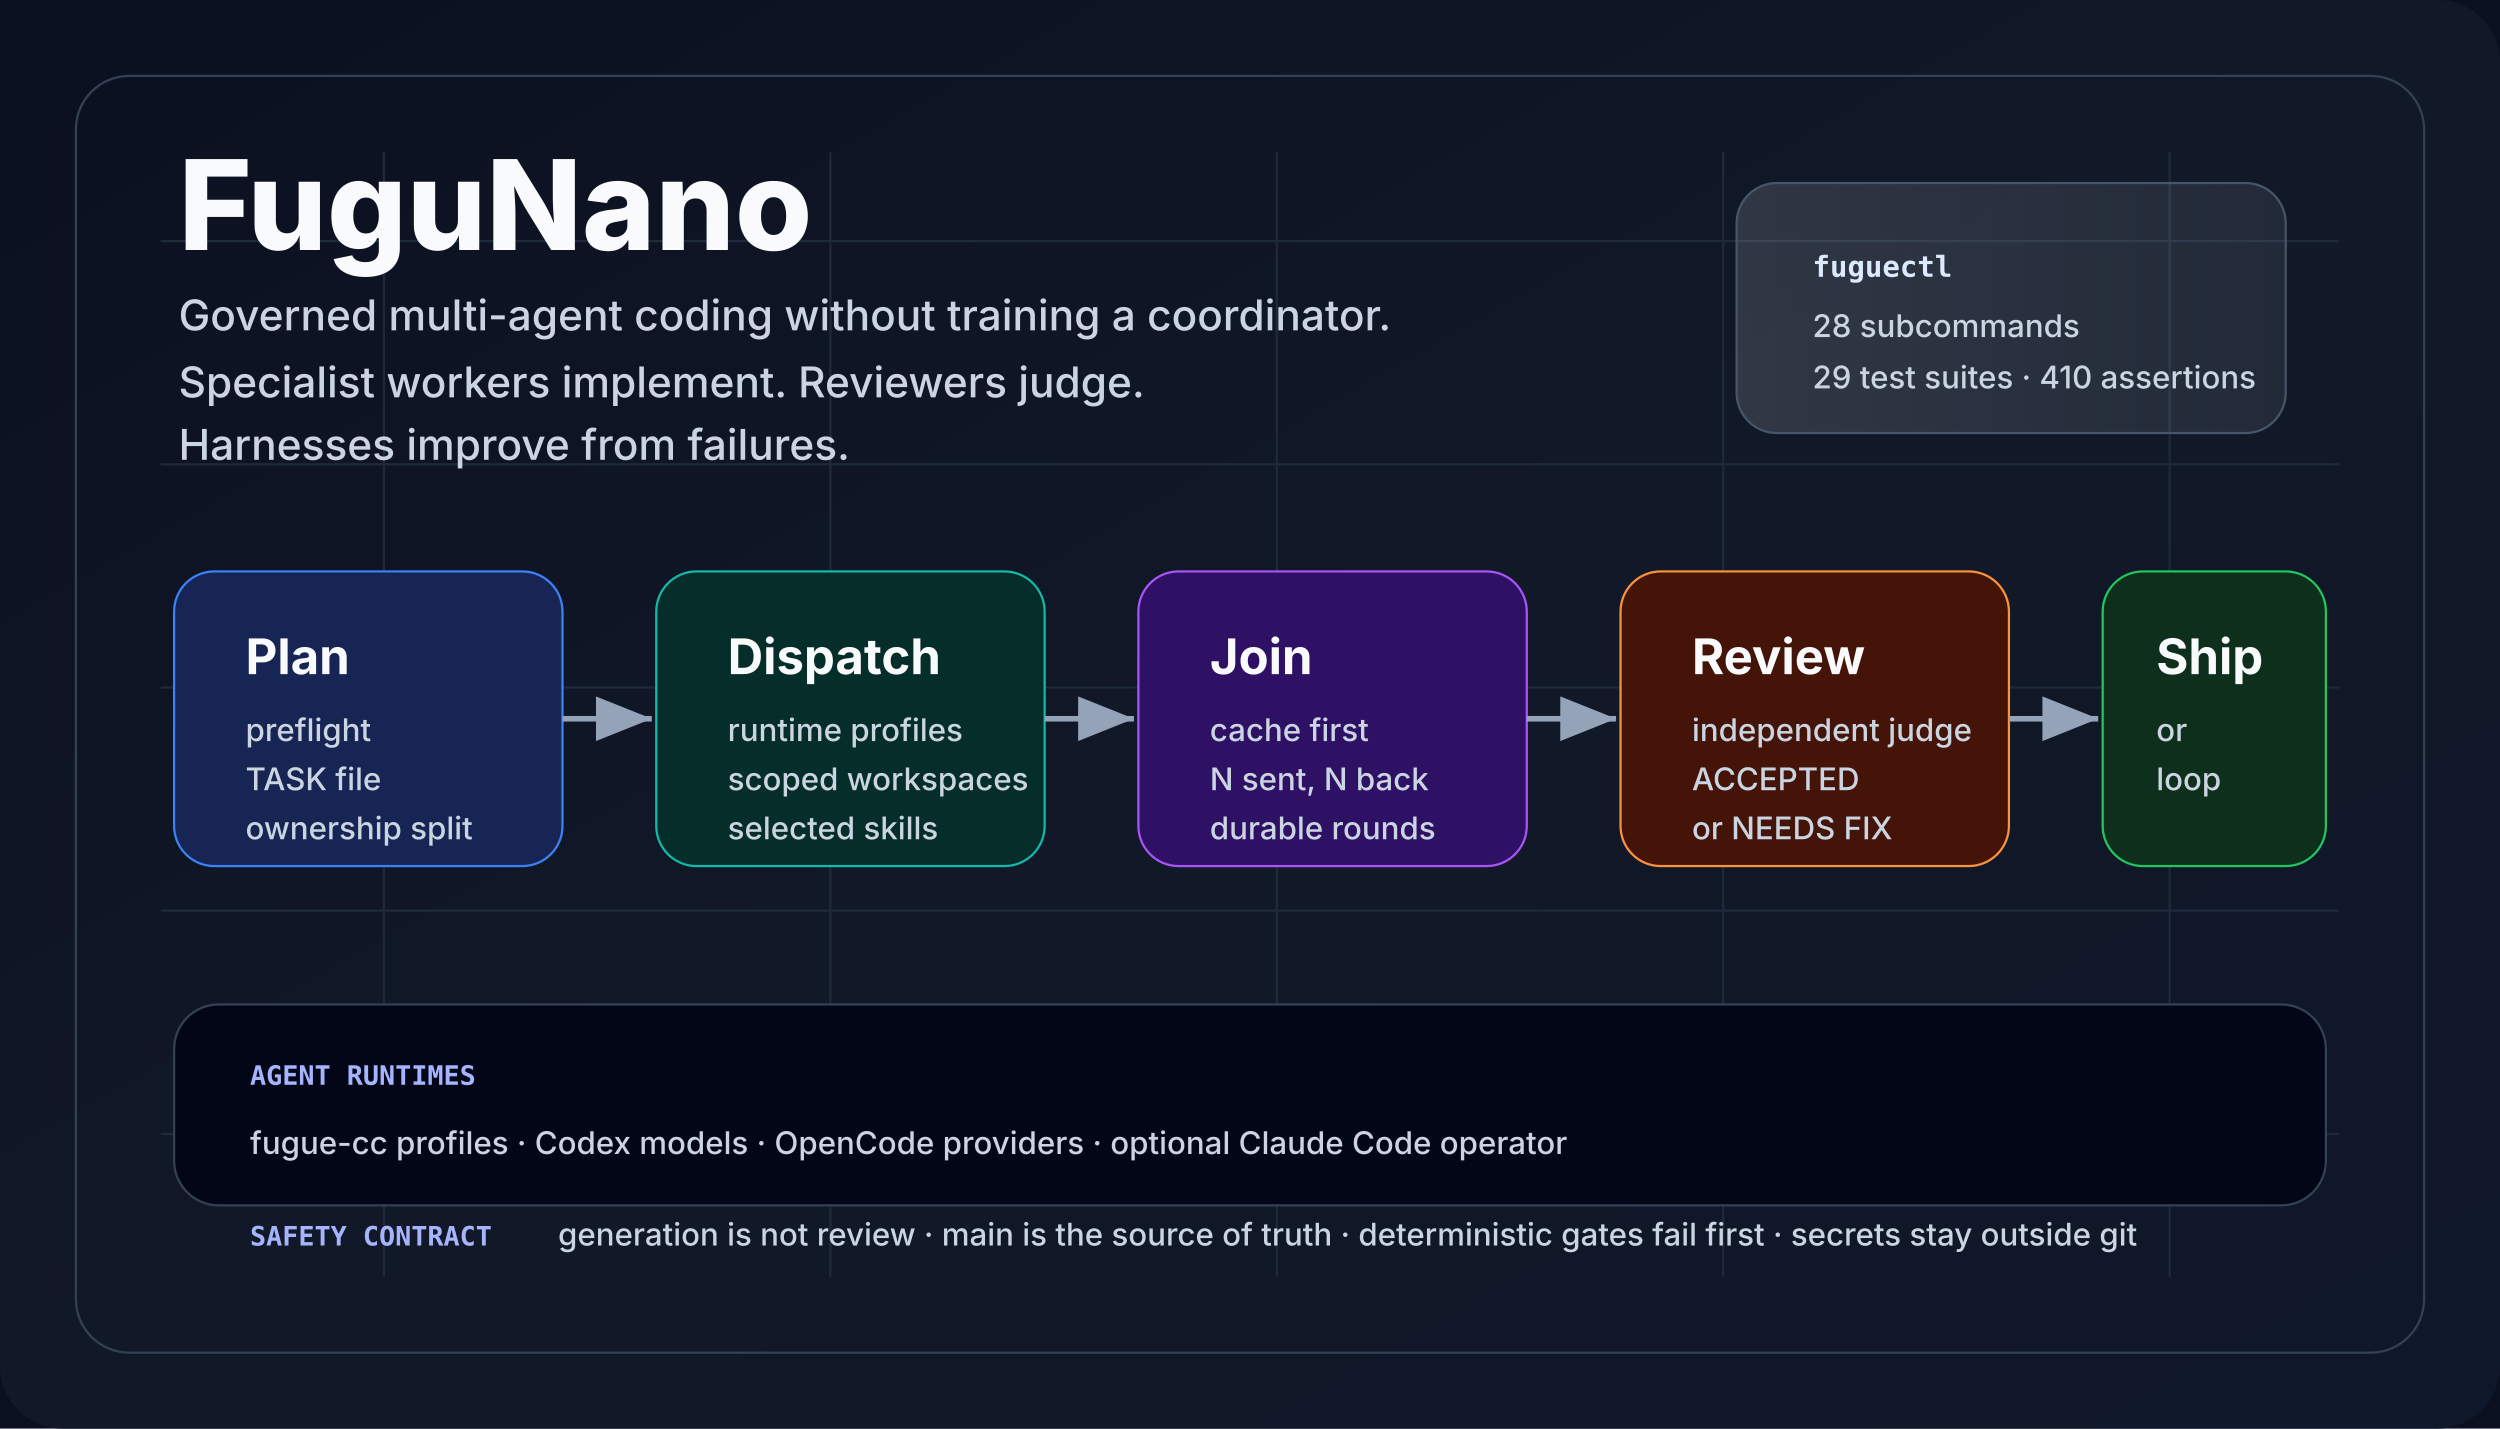
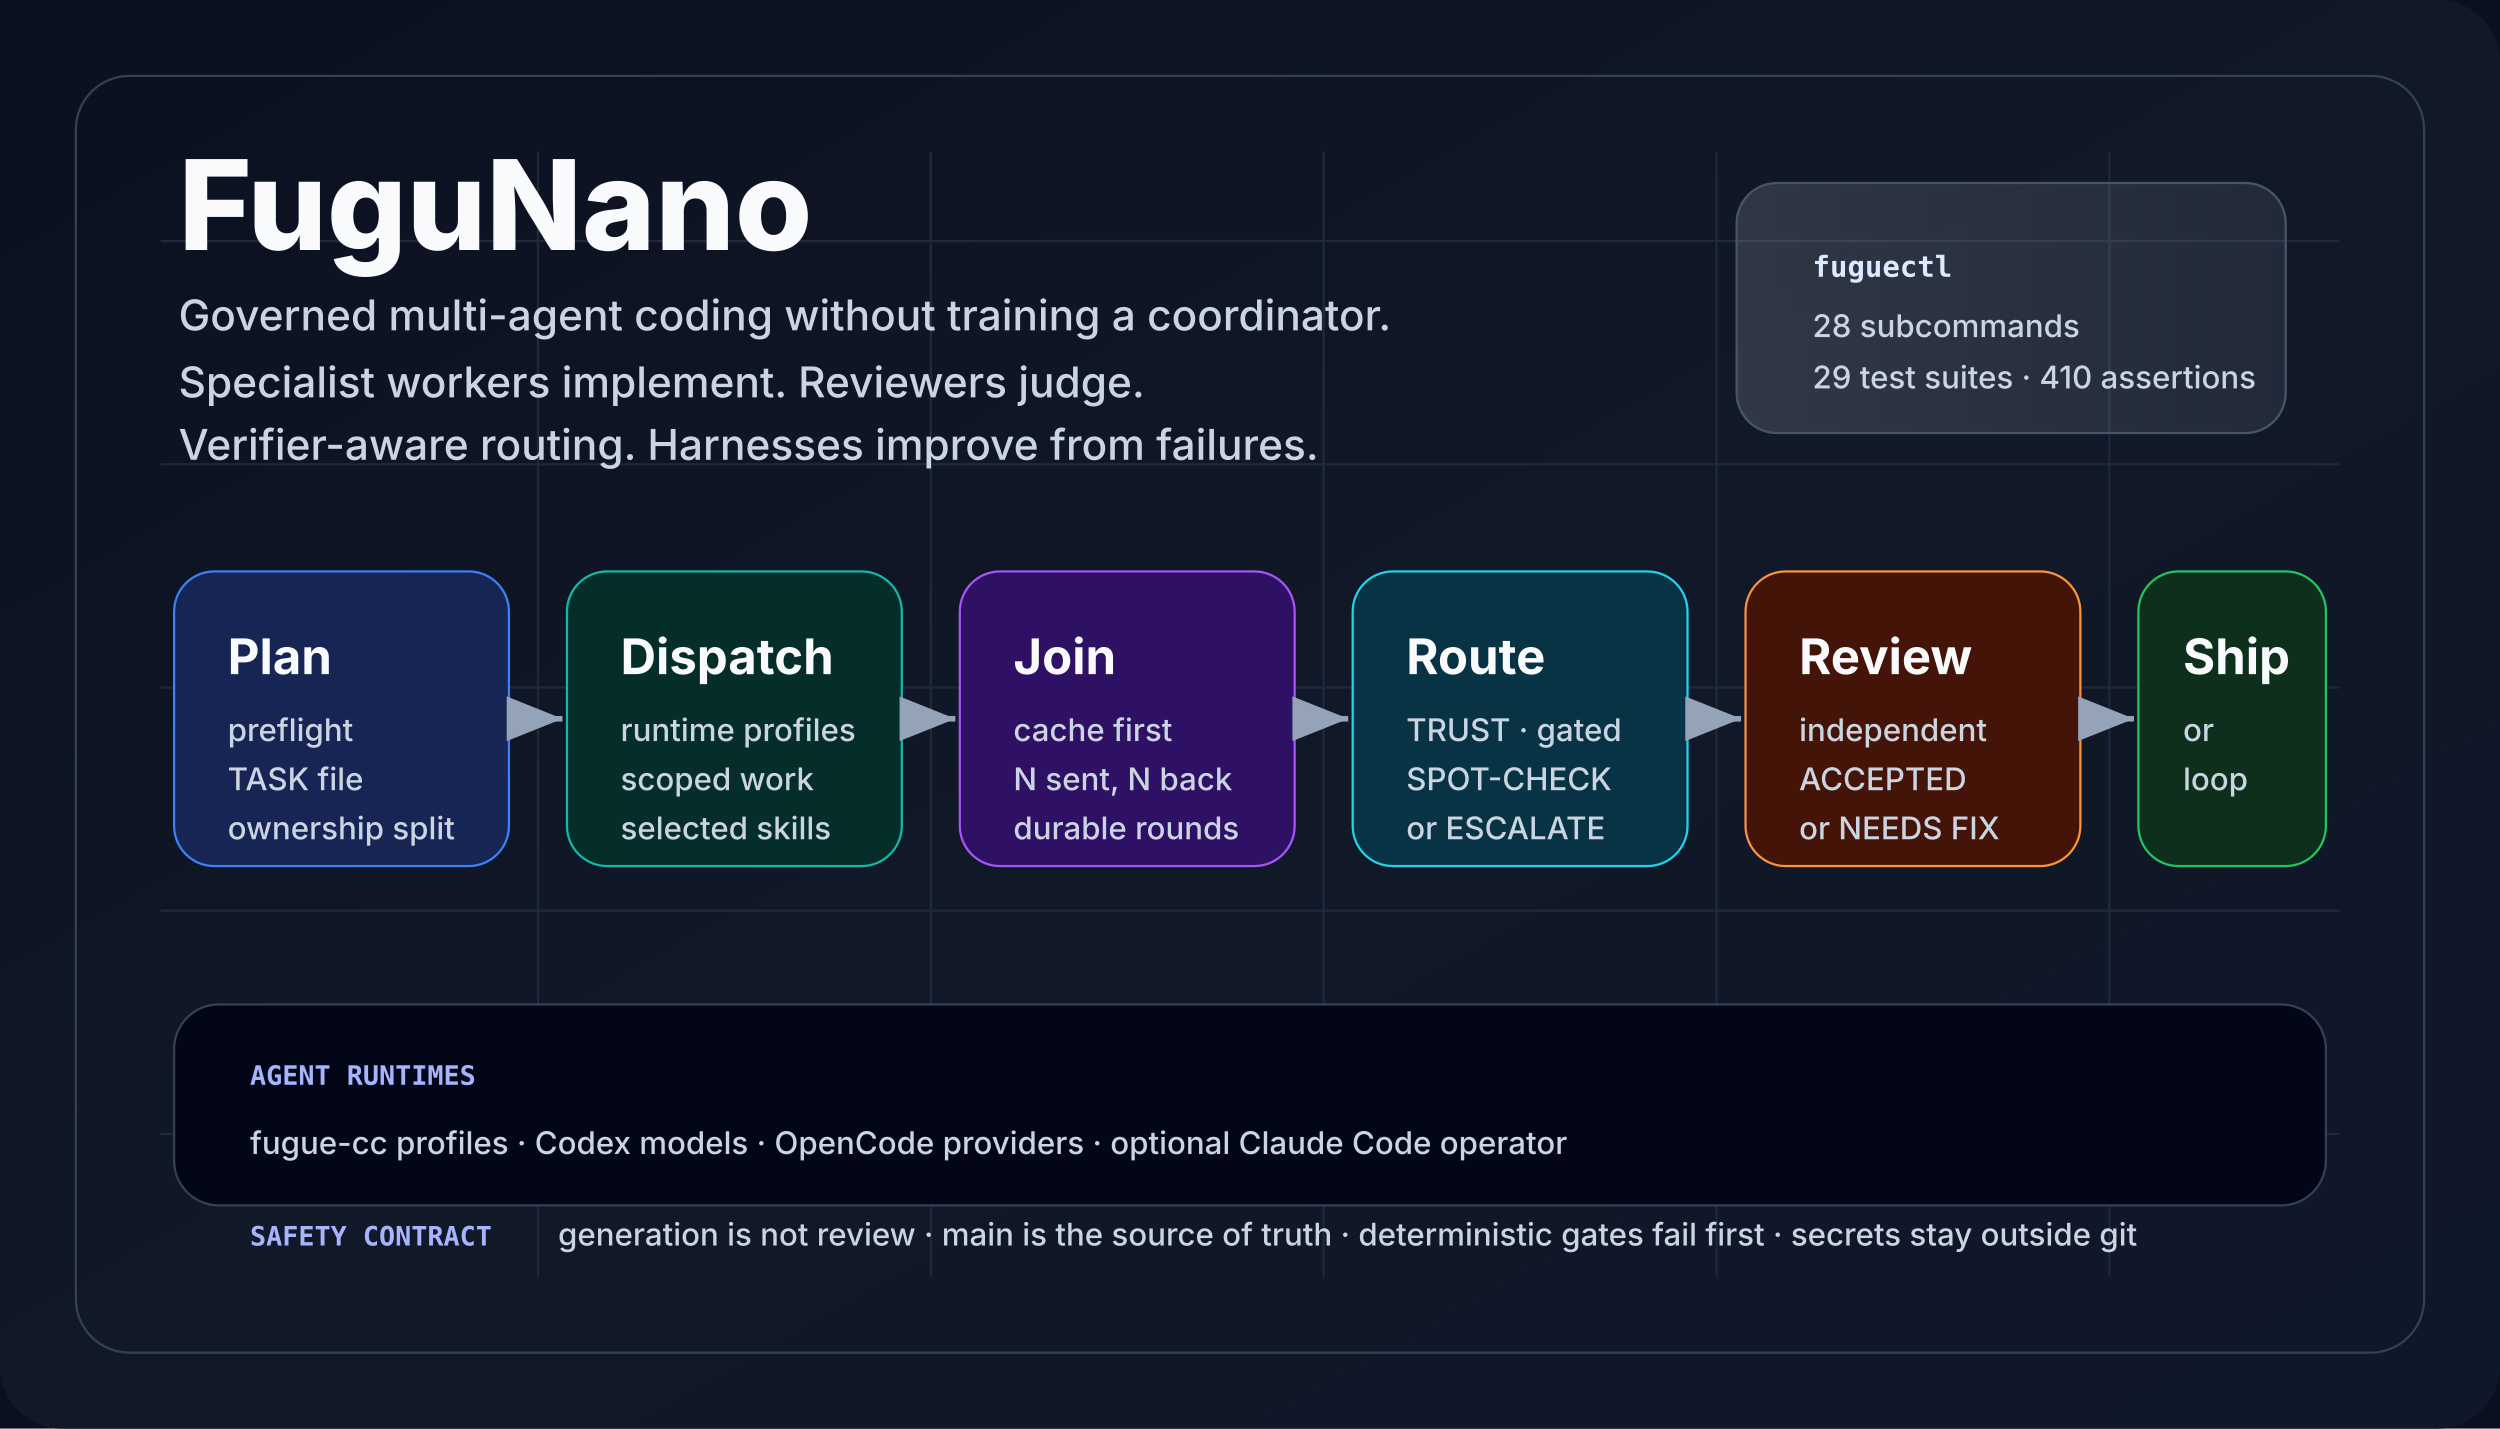
<svg xmlns="http://www.w3.org/2000/svg" viewBox="0 0 1120 640" role="img" aria-labelledby="title desc">
  <defs>
    <linearGradient id="bg" x1="0" x2="1" y1="0" y2="1">
      <stop offset="0" stop-color="#0b1020" />
      <stop offset="0.5" stop-color="#111827" />
      <stop offset="1" stop-color="#0f172a" />
    </linearGradient>
    <linearGradient id="panel" x1="0" x2="1">
      <stop offset="0" stop-color="#f8fafc" stop-opacity="0.14" />
      <stop offset="1" stop-color="#e0f2fe" stop-opacity="0.08" />
    </linearGradient>
    <marker id="arrow" markerWidth="12" markerHeight="12" refX="10" refY="4" orient="auto">
      <path d="M0,0 L10,4 L0,8 Z" fill="#94a3b8" />
    </marker>
    <style>
      .title {
        font:
          800 56px -apple-system,
          BlinkMacSystemFont,
          "Segoe UI",
          sans-serif;
        fill: #f8fafc;
        letter-spacing: 0;
      }
      .tag {
        font:
          500 19px -apple-system,
          BlinkMacSystemFont,
          "Segoe UI",
          sans-serif;
        fill: #cbd5e1;
        letter-spacing: 0;
      }
      .cardTitle {
        font:
          750 22px -apple-system,
          BlinkMacSystemFont,
          "Segoe UI",
          sans-serif;
        fill: #f8fafc;
        letter-spacing: 0;
      }
      .cardText {
        font:
          500 14px -apple-system,
          BlinkMacSystemFont,
          "Segoe UI",
          sans-serif;
        fill: #cbd5e1;
        letter-spacing: 0;
      }
      .tiny {
        font:
          600 12px ui-monospace,
          SFMono-Regular,
          Menlo,
          Consolas,
          monospace;
        fill: #a5b4fc;
        letter-spacing: 0;
      }
      .chip {
        font:
          700 13px ui-monospace,
          SFMono-Regular,
          Menlo,
          Consolas,
          monospace;
        fill: #dbeafe;
        letter-spacing: 0;
      }
    </style>
  </defs>
  <rect width="1120" height="640" fill="#0b1020" />
  <rect width="1120" height="640" rx="28" fill="url(#bg)" />
-   <path d="M72 108 H1048 M72 208 H1048 M72 308 H1048 M72 408 H1048 M72 508 H1048 M172 68 V572 M372 68 V572 M572 68 V572 M772 68 V572 M972 68 V572" stroke="#1e293b" stroke-width="1" />
+   <path d="M72 108 H1048 M72 208 H1048 M72 308 H1048 M72 408 H1048 M72 508 H1048 M241 68 V572 M417 68 V572 M593 68 V572 M769 68 V572 M945 68 V572" stroke="#1e293b" stroke-width="1" />
  <rect x="34" y="34" width="1052" height="572" rx="24" fill="none" stroke="#334155" />
  <text x="80" y="112" class="title">FuguNano</text>
  <text x="80" y="148" class="tag">
    Governed multi-agent coding without training a coordinator.
  </text>
  <text x="80" y="178" class="tag">
    Specialist workers implement. Reviewers judge.
  </text>
-   <text x="80" y="206" class="tag">Harnesses improve from failures.</text>
+   <text x="80" y="206" class="tag">
+     Verifier-aware routing. Harnesses improve from failures.
+   </text>
  <rect x="778" y="82" width="246" height="112" rx="18" fill="url(#panel)" stroke="#475569" />
  <text x="812" y="124" class="chip">fuguectl</text>
  <text x="812" y="151" class="cardText">28 subcommands</text>
  <text x="812" y="174" class="cardText">29 test suites · 410 assertions</text>
-   <rect x="78" y="256" width="174" height="132" rx="18" fill="#172554" stroke="#3b82f6" />
-   <text x="110" y="302" class="cardTitle">Plan</text>
-   <text x="110" y="332" class="cardText">preflight</text>
-   <text x="110" y="354" class="cardText">TASK file</text>
-   <text x="110" y="376" class="cardText">ownership split</text>
-   <rect x="294" y="256" width="174" height="132" rx="18" fill="#052e2b" stroke="#14b8a6" />
-   <text x="326" y="302" class="cardTitle">Dispatch</text>
-   <text x="326" y="332" class="cardText">runtime profiles</text>
-   <text x="326" y="354" class="cardText">scoped workspaces</text>
-   <text x="326" y="376" class="cardText">selected skills</text>
-   <rect x="510" y="256" width="174" height="132" rx="18" fill="#2e1065" stroke="#a855f7" />
-   <text x="542" y="302" class="cardTitle">Join</text>
-   <text x="542" y="332" class="cardText">cache first</text>
-   <text x="542" y="354" class="cardText">N sent, N back</text>
-   <text x="542" y="376" class="cardText">durable rounds</text>
-   <rect x="726" y="256" width="174" height="132" rx="18" fill="#431407" stroke="#fb923c" />
-   <text x="758" y="302" class="cardTitle">Review</text>
-   <text x="758" y="332" class="cardText">independent judge</text>
-   <text x="758" y="354" class="cardText">ACCEPTED</text>
-   <text x="758" y="376" class="cardText">or NEEDS FIX</text>
-   <rect x="942" y="256" width="100" height="132" rx="18" fill="#0f2f1d" stroke="#22c55e" />
-   <text x="966" y="302" class="cardTitle">Ship</text>
-   <text x="966" y="332" class="cardText">or</text>
-   <text x="966" y="354" class="cardText">loop</text>
-   <line x1="252" y1="322" x2="292" y2="322" stroke="#94a3b8" stroke-width="2.5" marker-end="url(#arrow)" />
-   <line x1="468" y1="322" x2="508" y2="322" stroke="#94a3b8" stroke-width="2.5" marker-end="url(#arrow)" />
-   <line x1="684" y1="322" x2="724" y2="322" stroke="#94a3b8" stroke-width="2.5" marker-end="url(#arrow)" />
-   <line x1="900" y1="322" x2="940" y2="322" stroke="#94a3b8" stroke-width="2.5" marker-end="url(#arrow)" />
+   <rect x="78" y="256" width="150" height="132" rx="18" fill="#172554" stroke="#3b82f6" />
+   <text x="102" y="302" class="cardTitle">Plan</text>
+   <text x="102" y="332" class="cardText">preflight</text>
+   <text x="102" y="354" class="cardText">TASK file</text>
+   <text x="102" y="376" class="cardText">ownership split</text>
+   <rect x="254" y="256" width="150" height="132" rx="18" fill="#052e2b" stroke="#14b8a6" />
+   <text x="278" y="302" class="cardTitle">Dispatch</text>
+   <text x="278" y="332" class="cardText">runtime profiles</text>
+   <text x="278" y="354" class="cardText">scoped work</text>
+   <text x="278" y="376" class="cardText">selected skills</text>
+   <rect x="430" y="256" width="150" height="132" rx="18" fill="#2e1065" stroke="#a855f7" />
+   <text x="454" y="302" class="cardTitle">Join</text>
+   <text x="454" y="332" class="cardText">cache first</text>
+   <text x="454" y="354" class="cardText">N sent, N back</text>
+   <text x="454" y="376" class="cardText">durable rounds</text>
+   <rect x="606" y="256" width="150" height="132" rx="18" fill="#083344" stroke="#22d3ee" />
+   <text x="630" y="302" class="cardTitle">Route</text>
+   <text x="630" y="332" class="cardText">TRUST · gated</text>
+   <text x="630" y="354" class="cardText">SPOT-CHECK</text>
+   <text x="630" y="376" class="cardText">or ESCALATE</text>
+   <rect x="782" y="256" width="150" height="132" rx="18" fill="#431407" stroke="#fb923c" />
+   <text x="806" y="302" class="cardTitle">Review</text>
+   <text x="806" y="332" class="cardText">independent</text>
+   <text x="806" y="354" class="cardText">ACCEPTED</text>
+   <text x="806" y="376" class="cardText">or NEEDS FIX</text>
+   <rect x="958" y="256" width="84" height="132" rx="18" fill="#0f2f1d" stroke="#22c55e" />
+   <text x="978" y="302" class="cardTitle">Ship</text>
+   <text x="978" y="332" class="cardText">or</text>
+   <text x="978" y="354" class="cardText">loop</text>
+   <line x1="230" y1="322" x2="252" y2="322" stroke="#94a3b8" stroke-width="2.5" marker-end="url(#arrow)" />
+   <line x1="406" y1="322" x2="428" y2="322" stroke="#94a3b8" stroke-width="2.5" marker-end="url(#arrow)" />
+   <line x1="582" y1="322" x2="604" y2="322" stroke="#94a3b8" stroke-width="2.5" marker-end="url(#arrow)" />
+   <line x1="758" y1="322" x2="780" y2="322" stroke="#94a3b8" stroke-width="2.5" marker-end="url(#arrow)" />
+   <line x1="934" y1="322" x2="956" y2="322" stroke="#94a3b8" stroke-width="2.5" marker-end="url(#arrow)" />
  <rect x="78" y="450" width="964" height="90" rx="20" fill="#020617" stroke="#334155" />
  <text x="112" y="486" class="tiny">AGENT RUNTIMES</text>
  <text x="112" y="517" class="cardText">
    fugue-cc profiles · Codex models · OpenCode providers · optional Claude Code
    operator
  </text>
  <text x="112" y="558" class="tiny">SAFETY CONTRACT</text>
  <text x="250" y="558" class="cardText">
    generation is not review · main is the source of truth · deterministic gates
    fail first · secrets stay outside git
  </text>
</svg>
